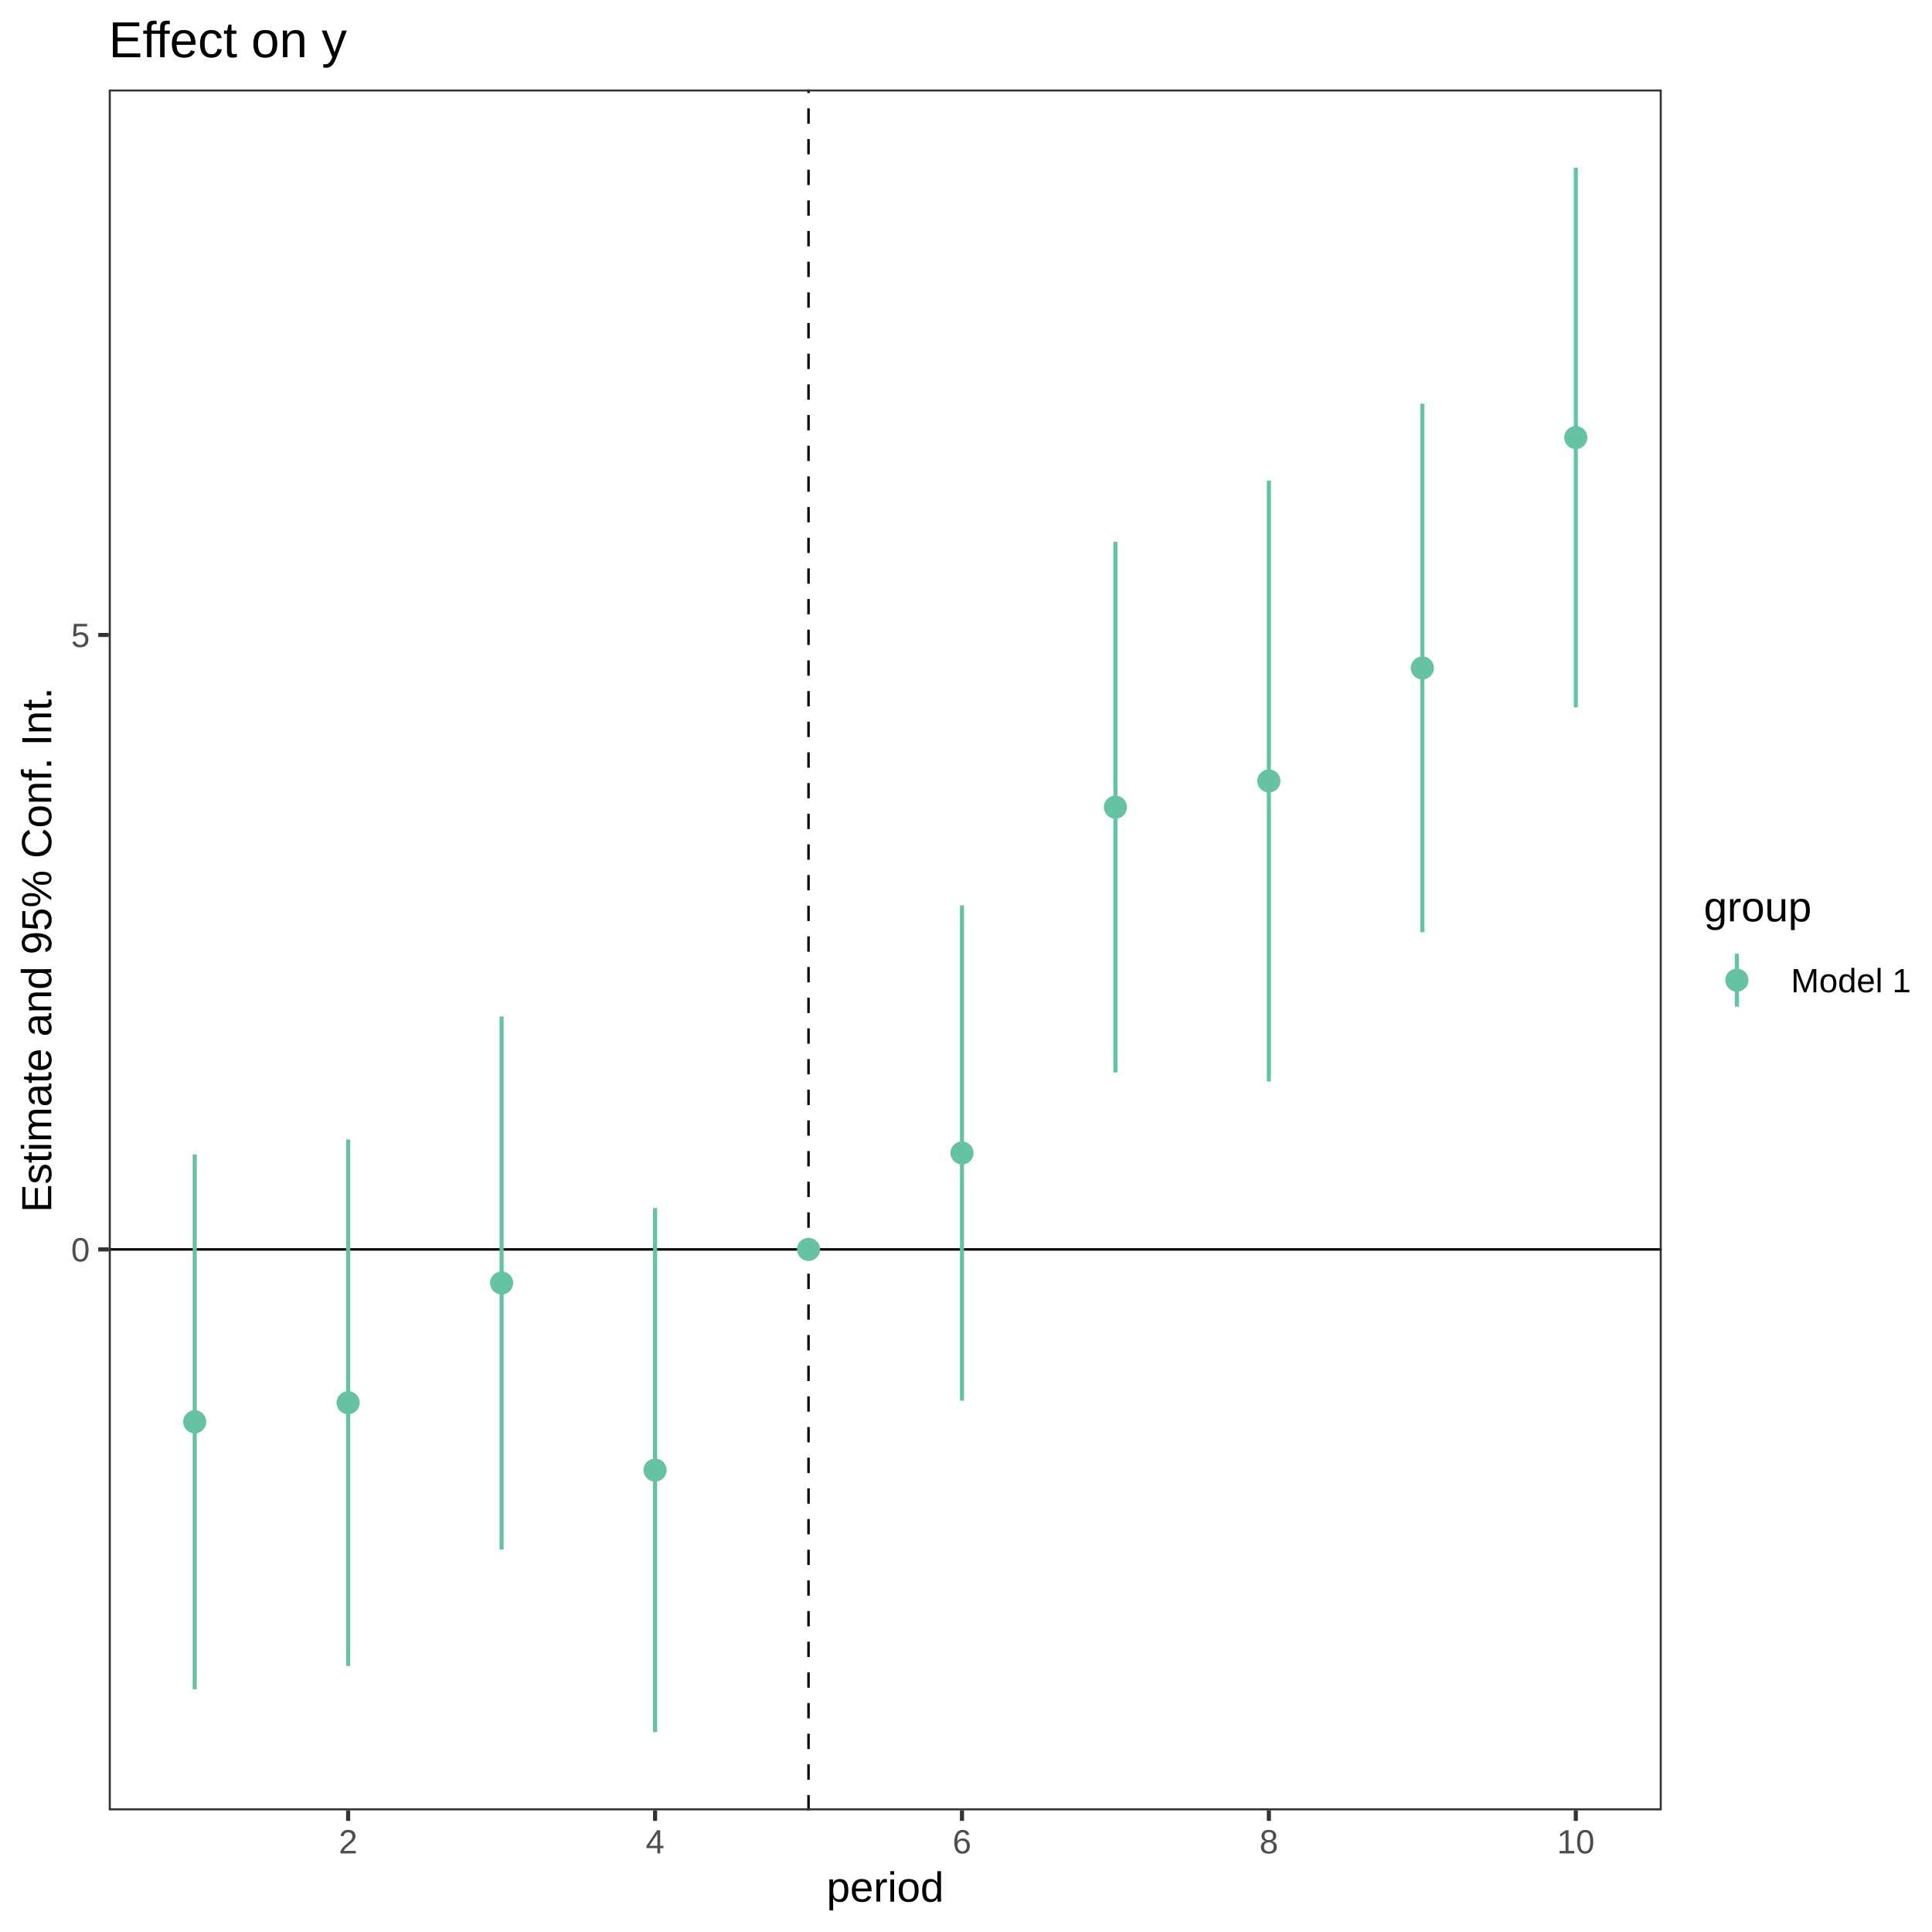
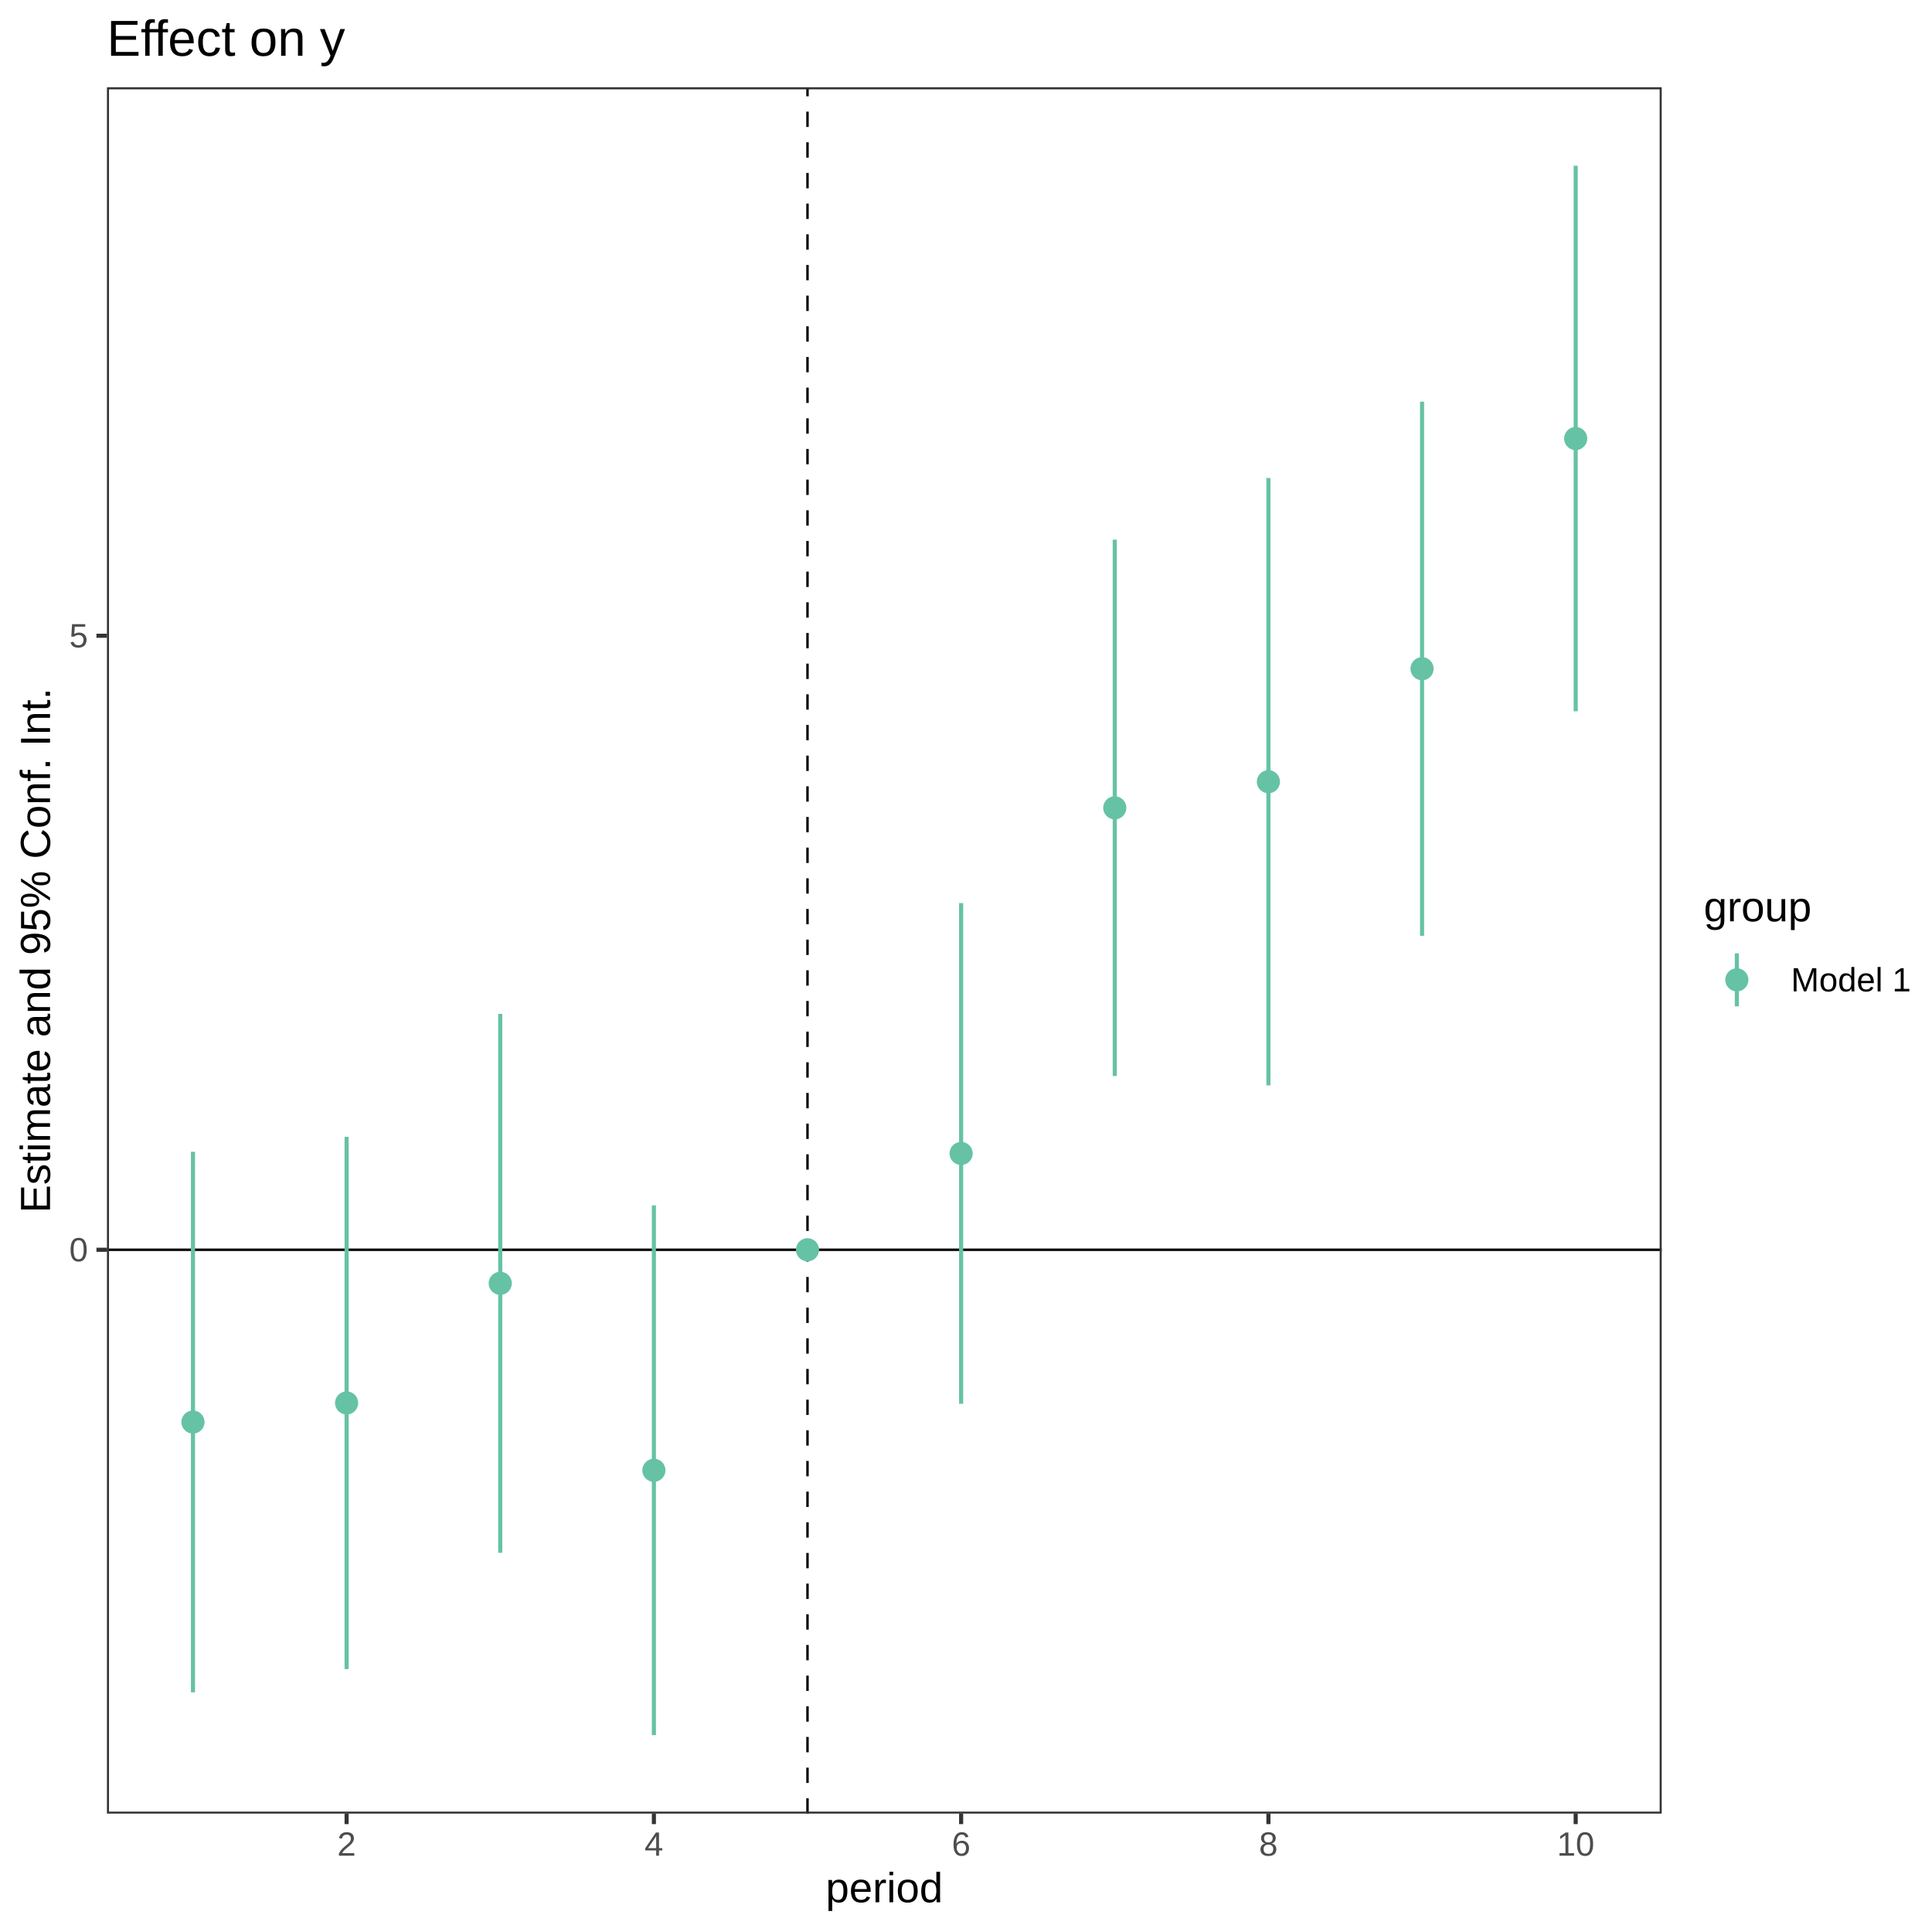
<svg xmlns="http://www.w3.org/2000/svg" class="svglite" width="504.00pt" height="504.00pt" viewBox="0 0 504.00 504.00">
  <defs>
    <style type="text/css">
    .svglite line, .svglite polyline, .svglite polygon, .svglite path, .svglite rect, .svglite circle {
      fill: none;
      stroke: #000000;
      stroke-linecap: round;
      stroke-linejoin: round;
      stroke-miterlimit: 10.00;
    }
    .svglite text {
      white-space: pre;
    }
  </style>
  </defs>
  <rect width="100%" height="100%" style="stroke: none; fill: #FFFFFF;" />
  <defs>
    <clipPath id="cpMC4wMHw1MDQuMDB8MC4wMHw1MDQuMDA=">
      <rect x="0.00" y="0.00" width="504.00" height="504.00" />
    </clipPath>
  </defs>
  <g clip-path="url(#cpMC4wMHw1MDQuMDB8MC4wMHw1MDQuMDA=)">
-     <rect x="0.00" y="-0" width="504.00" height="504.00" style="stroke-width: 1.07; stroke: #FFFFFF; fill: #FFFFFF;" />
+     <rect x="0" y="-0" width="504.00" height="504.00" style="stroke-width: 1.07; stroke: #FFFFFF; fill: #FFFFFF;" />
  </g>
  <defs>
-     <clipPath id="cpMjguMzd8NDMzLjUwfDIzLjM0fDQ3Mi4yNw==">
-       <rect x="28.37" y="23.34" width="405.13" height="448.93" />
+     <clipPath id="cpMjcuOTB8NDMzLjQ5fDIyLjc3fDQ3My4xMg==">
+       <rect x="27.90" y="22.77" width="405.59" height="450.35" />
    </clipPath>
  </defs>
-   <g clip-path="url(#cpMjguMzd8NDMzLjUwfDIzLjM0fDQ3Mi4yNw==)">
-     <rect x="28.37" y="23.34" width="405.13" height="448.93" style="stroke-width: 1.07; stroke: none; fill: #FFFFFF;" />
-     <line x1="210.92" y1="472.27" x2="210.92" y2="23.34" style="stroke-width: 0.64; stroke-dasharray: 4.00,4.00; stroke-linecap: butt;" />
-     <line x1="28.37" y1="325.93" x2="433.50" y2="325.93" style="stroke-width: 0.64; stroke-linecap: butt;" />
-     <line x1="50.79" y1="440.67" x2="50.79" y2="301.15" style="stroke-width: 1.07; stroke: #66C2A5; stroke-linecap: butt;" />
-     <line x1="90.82" y1="434.61" x2="90.82" y2="297.24" style="stroke-width: 1.07; stroke: #66C2A5; stroke-linecap: butt;" />
-     <line x1="130.85" y1="404.24" x2="130.85" y2="265.14" style="stroke-width: 1.07; stroke: #66C2A5; stroke-linecap: butt;" />
-     <line x1="170.89" y1="451.86" x2="170.89" y2="315.14" style="stroke-width: 1.07; stroke: #66C2A5; stroke-linecap: butt;" />
-     <line x1="210.92" y1="325.93" x2="210.92" y2="325.93" style="stroke-width: 1.07; stroke: #66C2A5; stroke-linecap: butt;" />
-     <line x1="250.95" y1="365.40" x2="250.95" y2="236.17" style="stroke-width: 1.07; stroke: #66C2A5; stroke-linecap: butt;" />
-     <line x1="290.98" y1="279.77" x2="290.98" y2="141.34" style="stroke-width: 1.07; stroke: #66C2A5; stroke-linecap: butt;" />
-     <line x1="331.01" y1="282.12" x2="331.01" y2="125.35" style="stroke-width: 1.07; stroke: #66C2A5; stroke-linecap: butt;" />
-     <line x1="371.05" y1="243.18" x2="371.05" y2="105.31" style="stroke-width: 1.07; stroke: #66C2A5; stroke-linecap: butt;" />
-     <line x1="411.08" y1="184.55" x2="411.08" y2="43.74" style="stroke-width: 1.07; stroke: #66C2A5; stroke-linecap: butt;" />
-     <circle cx="50.79" cy="370.91" r="3.02" style="stroke-width: 0.71; stroke: none; fill: #66C2A5;" />
-     <circle cx="90.82" cy="365.92" r="3.02" style="stroke-width: 0.71; stroke: none; fill: #66C2A5;" />
-     <circle cx="130.85" cy="334.69" r="3.02" style="stroke-width: 0.71; stroke: none; fill: #66C2A5;" />
-     <circle cx="170.89" cy="383.50" r="3.02" style="stroke-width: 0.71; stroke: none; fill: #66C2A5;" />
-     <circle cx="210.92" cy="325.93" r="3.02" style="stroke-width: 0.71; stroke: none; fill: #66C2A5;" />
-     <circle cx="250.95" cy="300.78" r="3.02" style="stroke-width: 0.71; stroke: none; fill: #66C2A5;" />
-     <circle cx="290.98" cy="210.56" r="3.02" style="stroke-width: 0.71; stroke: none; fill: #66C2A5;" />
-     <circle cx="331.01" cy="203.73" r="3.02" style="stroke-width: 0.71; stroke: none; fill: #66C2A5;" />
-     <circle cx="371.05" cy="174.25" r="3.02" style="stroke-width: 0.71; stroke: none; fill: #66C2A5;" />
-     <circle cx="411.08" cy="114.15" r="3.02" style="stroke-width: 0.71; stroke: none; fill: #66C2A5;" />
-     <rect x="28.37" y="23.34" width="405.13" height="448.93" style="stroke-width: 1.07; stroke: #333333;" />
+   <g clip-path="url(#cpMjcuOTB8NDMzLjQ5fDIyLjc3fDQ3My4xMg==)">
+     <rect x="27.90" y="22.77" width="405.59" height="450.35" style="stroke-width: 1.07; stroke: none; fill: #FFFFFF;" />
+     <line x1="210.65" y1="473.12" x2="210.65" y2="22.77" style="stroke-width: 0.64; stroke-dasharray: 4.00,4.00; stroke-linecap: butt;" />
+     <line x1="27.90" y1="326.03" x2="433.49" y2="326.03" style="stroke-width: 0.64; stroke-linecap: butt;" />
+     <line x1="50.34" y1="441.48" x2="50.34" y2="300.46" style="stroke-width: 1.07; stroke: #66C2A5; stroke-linecap: butt;" />
+     <line x1="90.42" y1="435.41" x2="90.42" y2="296.57" style="stroke-width: 1.07; stroke: #66C2A5; stroke-linecap: butt;" />
+     <line x1="130.50" y1="405.08" x2="130.50" y2="264.48" style="stroke-width: 1.07; stroke: #66C2A5; stroke-linecap: butt;" />
+     <line x1="170.58" y1="452.65" x2="170.58" y2="314.46" style="stroke-width: 1.07; stroke: #66C2A5; stroke-linecap: butt;" />
+     <line x1="210.65" y1="326.03" x2="210.65" y2="326.03" style="stroke-width: 1.07; stroke: #66C2A5; stroke-linecap: butt;" />
+     <line x1="250.73" y1="366.21" x2="250.73" y2="235.59" style="stroke-width: 1.07; stroke: #66C2A5; stroke-linecap: butt;" />
+     <line x1="290.81" y1="280.69" x2="290.81" y2="140.78" style="stroke-width: 1.07; stroke: #66C2A5; stroke-linecap: butt;" />
+     <line x1="330.89" y1="283.14" x2="330.89" y2="124.69" style="stroke-width: 1.07; stroke: #66C2A5; stroke-linecap: butt;" />
+     <line x1="370.97" y1="244.13" x2="370.97" y2="104.78" style="stroke-width: 1.07; stroke: #66C2A5; stroke-linecap: butt;" />
+     <line x1="411.05" y1="185.55" x2="411.05" y2="43.24" style="stroke-width: 1.07; stroke: #66C2A5; stroke-linecap: butt;" />
+     <circle cx="50.34" cy="370.97" r="3.02" style="stroke-width: 0.71; stroke: none; fill: #66C2A5;" />
+     <circle cx="90.42" cy="365.99" r="3.02" style="stroke-width: 0.71; stroke: none; fill: #66C2A5;" />
+     <circle cx="130.50" cy="334.78" r="3.02" style="stroke-width: 0.71; stroke: none; fill: #66C2A5;" />
+     <circle cx="170.58" cy="383.55" r="3.02" style="stroke-width: 0.71; stroke: none; fill: #66C2A5;" />
+     <circle cx="210.65" cy="326.03" r="3.02" style="stroke-width: 0.71; stroke: none; fill: #66C2A5;" />
+     <circle cx="250.73" cy="300.90" r="3.02" style="stroke-width: 0.71; stroke: none; fill: #66C2A5;" />
+     <circle cx="290.81" cy="210.74" r="3.02" style="stroke-width: 0.71; stroke: none; fill: #66C2A5;" />
+     <circle cx="330.89" cy="203.92" r="3.02" style="stroke-width: 0.71; stroke: none; fill: #66C2A5;" />
+     <circle cx="370.97" cy="174.45" r="3.02" style="stroke-width: 0.71; stroke: none; fill: #66C2A5;" />
+     <circle cx="411.05" cy="114.40" r="3.02" style="stroke-width: 0.71; stroke: none; fill: #66C2A5;" />
+     <rect x="27.90" y="22.77" width="405.59" height="450.35" style="stroke-width: 1.07; stroke: #333333;" />
  </g>
  <g clip-path="url(#cpMC4wMHw1MDQuMDB8MC4wMHw1MDQuMDA=)">
-     <text x="23.44" y="329.08" text-anchor="end" style="font-size: 8.80px;fill: #4D4D4D; font-family: &quot;Arial&quot;;" textLength="4.90px" lengthAdjust="spacingAndGlyphs">0</text>
-     <text x="23.44" y="168.79" text-anchor="end" style="font-size: 8.80px;fill: #4D4D4D; font-family: &quot;Arial&quot;;" textLength="4.90px" lengthAdjust="spacingAndGlyphs">5</text>
-     <polyline points="25.63,325.93 28.37,325.93 " style="stroke-width: 1.07; stroke: #333333; stroke-linecap: butt;" />
-     <polyline points="25.63,165.64 28.37,165.64 " style="stroke-width: 1.07; stroke: #333333; stroke-linecap: butt;" />
-     <polyline points="90.82,475.01 90.82,472.27 " style="stroke-width: 1.07; stroke: #333333; stroke-linecap: butt;" />
-     <polyline points="170.89,475.01 170.89,472.27 " style="stroke-width: 1.07; stroke: #333333; stroke-linecap: butt;" />
-     <polyline points="250.95,475.01 250.95,472.27 " style="stroke-width: 1.07; stroke: #333333; stroke-linecap: butt;" />
-     <polyline points="331.01,475.01 331.01,472.27 " style="stroke-width: 1.07; stroke: #333333; stroke-linecap: butt;" />
-     <polyline points="411.08,475.01 411.08,472.27 " style="stroke-width: 1.07; stroke: #333333; stroke-linecap: butt;" />
-     <text x="90.82" y="483.50" text-anchor="middle" style="font-size: 8.80px;fill: #4D4D4D; font-family: &quot;Arial&quot;;" textLength="4.90px" lengthAdjust="spacingAndGlyphs">2</text>
-     <text x="170.89" y="483.50" text-anchor="middle" style="font-size: 8.80px;fill: #4D4D4D; font-family: &quot;Arial&quot;;" textLength="4.90px" lengthAdjust="spacingAndGlyphs">4</text>
-     <text x="250.95" y="483.50" text-anchor="middle" style="font-size: 8.80px;fill: #4D4D4D; font-family: &quot;Arial&quot;;" textLength="4.90px" lengthAdjust="spacingAndGlyphs">6</text>
-     <text x="331.01" y="483.50" text-anchor="middle" style="font-size: 8.80px;fill: #4D4D4D; font-family: &quot;Arial&quot;;" textLength="4.90px" lengthAdjust="spacingAndGlyphs">8</text>
-     <text x="411.08" y="483.50" text-anchor="middle" style="font-size: 8.80px;fill: #4D4D4D; font-family: &quot;Arial&quot;;" textLength="9.79px" lengthAdjust="spacingAndGlyphs">10</text>
-     <text x="230.93" y="496.09" text-anchor="middle" style="font-size: 11.00px; font-family: &quot;Arial&quot;;" textLength="30.59px" lengthAdjust="spacingAndGlyphs">period</text>
-     <text transform="translate(13.37,247.80) rotate(-90)" text-anchor="middle" style="font-size: 11.00px; font-family: &quot;Arial&quot;;" textLength="136.94px" lengthAdjust="spacingAndGlyphs">Estimate and 95% Conf. Int.</text>
-     <rect x="444.46" y="231.26" width="54.07" height="33.08" style="stroke-width: 1.07; stroke: none; fill: #FFFFFF;" />
-     <text x="444.46" y="240.37" style="font-size: 11.00px; font-family: &quot;Arial&quot;;" textLength="28.14px" lengthAdjust="spacingAndGlyphs">group</text>
-     <rect x="444.46" y="247.06" width="17.28" height="17.28" style="stroke-width: 1.07; stroke: none; fill: #FFFFFF;" />
-     <line x1="453.10" y1="262.62" x2="453.10" y2="248.79" style="stroke-width: 1.07; stroke: #66C2A5; stroke-linecap: butt;" />
-     <circle cx="453.10" cy="255.70" r="3.02" style="stroke-width: 0.71; stroke: none; fill: #66C2A5;" />
-     <text x="467.21" y="258.86" style="font-size: 8.80px; font-family: &quot;Arial&quot;;" textLength="31.31px" lengthAdjust="spacingAndGlyphs">Model 1</text>
-     <text x="28.37" y="14.94" style="font-size: 13.20px; font-family: &quot;Arial&quot;;" textLength="62.32px" lengthAdjust="spacingAndGlyphs">Effect on y</text>
+     <text x="22.96" y="329.05" text-anchor="end" style="font-size: 8.80px;fill: #4D4D4D; font-family: &quot;Liberation Sans&quot;;" textLength="4.90px" lengthAdjust="spacingAndGlyphs">0</text>
+     <text x="22.96" y="168.88" text-anchor="end" style="font-size: 8.80px;fill: #4D4D4D; font-family: &quot;Liberation Sans&quot;;" textLength="4.90px" lengthAdjust="spacingAndGlyphs">5</text>
+     <polyline points="25.16,326.03 27.90,326.03 " style="stroke-width: 1.07; stroke: #333333; stroke-linecap: butt;" />
+     <polyline points="25.16,165.85 27.90,165.85 " style="stroke-width: 1.07; stroke: #333333; stroke-linecap: butt;" />
+     <polyline points="90.42,475.86 90.42,473.12 " style="stroke-width: 1.07; stroke: #333333; stroke-linecap: butt;" />
+     <polyline points="170.58,475.86 170.58,473.12 " style="stroke-width: 1.07; stroke: #333333; stroke-linecap: butt;" />
+     <polyline points="250.73,475.86 250.73,473.12 " style="stroke-width: 1.07; stroke: #333333; stroke-linecap: butt;" />
+     <polyline points="330.89,475.86 330.89,473.12 " style="stroke-width: 1.07; stroke: #333333; stroke-linecap: butt;" />
+     <polyline points="411.05,475.86 411.05,473.12 " style="stroke-width: 1.07; stroke: #333333; stroke-linecap: butt;" />
+     <text x="90.42" y="484.10" text-anchor="middle" style="font-size: 8.80px;fill: #4D4D4D; font-family: &quot;Liberation Sans&quot;;" textLength="4.90px" lengthAdjust="spacingAndGlyphs">2</text>
+     <text x="170.58" y="484.10" text-anchor="middle" style="font-size: 8.80px;fill: #4D4D4D; font-family: &quot;Liberation Sans&quot;;" textLength="4.90px" lengthAdjust="spacingAndGlyphs">4</text>
+     <text x="250.73" y="484.10" text-anchor="middle" style="font-size: 8.80px;fill: #4D4D4D; font-family: &quot;Liberation Sans&quot;;" textLength="4.90px" lengthAdjust="spacingAndGlyphs">6</text>
+     <text x="330.89" y="484.10" text-anchor="middle" style="font-size: 8.80px;fill: #4D4D4D; font-family: &quot;Liberation Sans&quot;;" textLength="4.90px" lengthAdjust="spacingAndGlyphs">8</text>
+     <text x="411.05" y="484.10" text-anchor="middle" style="font-size: 8.80px;fill: #4D4D4D; font-family: &quot;Liberation Sans&quot;;" textLength="9.79px" lengthAdjust="spacingAndGlyphs">10</text>
+     <text x="230.69" y="496.24" text-anchor="middle" style="font-size: 11.00px; font-family: &quot;Liberation Sans&quot;;" textLength="30.59px" lengthAdjust="spacingAndGlyphs">period</text>
+     <text transform="translate(13.05,247.94) rotate(-90)" text-anchor="middle" style="font-size: 11.00px; font-family: &quot;Liberation Sans&quot;;" textLength="137.03px" lengthAdjust="spacingAndGlyphs">Estimate and 95% Conf. Int.</text>
+     <rect x="444.45" y="231.64" width="54.07" height="32.61" style="stroke-width: 1.07; stroke: none; fill: #FFFFFF;" />
+     <text x="444.45" y="240.35" style="font-size: 11.00px; font-family: &quot;Liberation Sans&quot;;" textLength="28.14px" lengthAdjust="spacingAndGlyphs">group</text>
+     <rect x="444.45" y="246.97" width="17.28" height="17.28" style="stroke-width: 1.07; stroke: none; fill: #FFFFFF;" />
+     <line x1="453.09" y1="262.52" x2="453.09" y2="248.69" style="stroke-width: 1.07; stroke: #66C2A5; stroke-linecap: butt;" />
+     <circle cx="453.09" cy="255.61" r="3.02" style="stroke-width: 0.71; stroke: none; fill: #66C2A5;" />
+     <text x="467.21" y="258.63" style="font-size: 8.80px; font-family: &quot;Liberation Sans&quot;;" textLength="31.31px" lengthAdjust="spacingAndGlyphs">Model 1</text>
+     <text x="27.90" y="14.55" style="font-size: 13.20px; font-family: &quot;Liberation Sans&quot;;" textLength="62.09px" lengthAdjust="spacingAndGlyphs">Effect on y</text>
  </g>
</svg>
